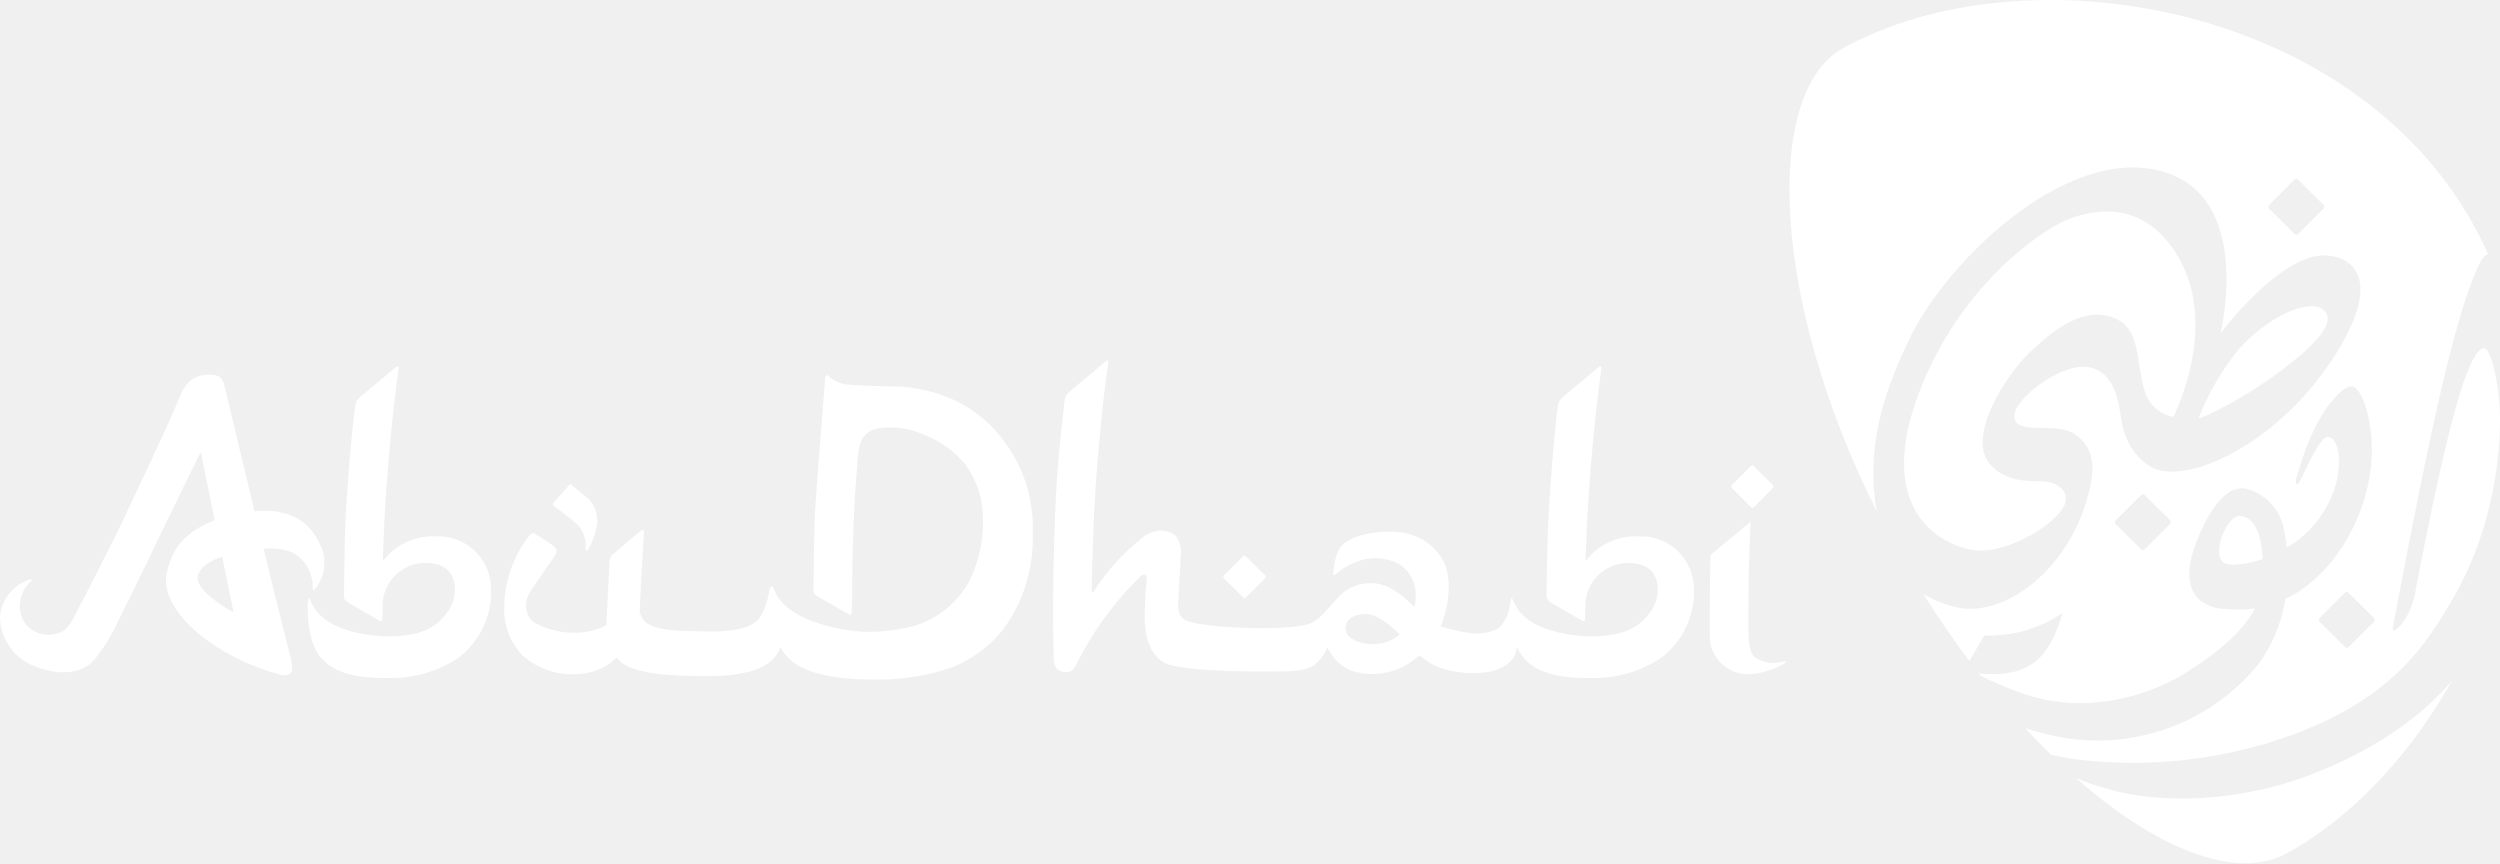
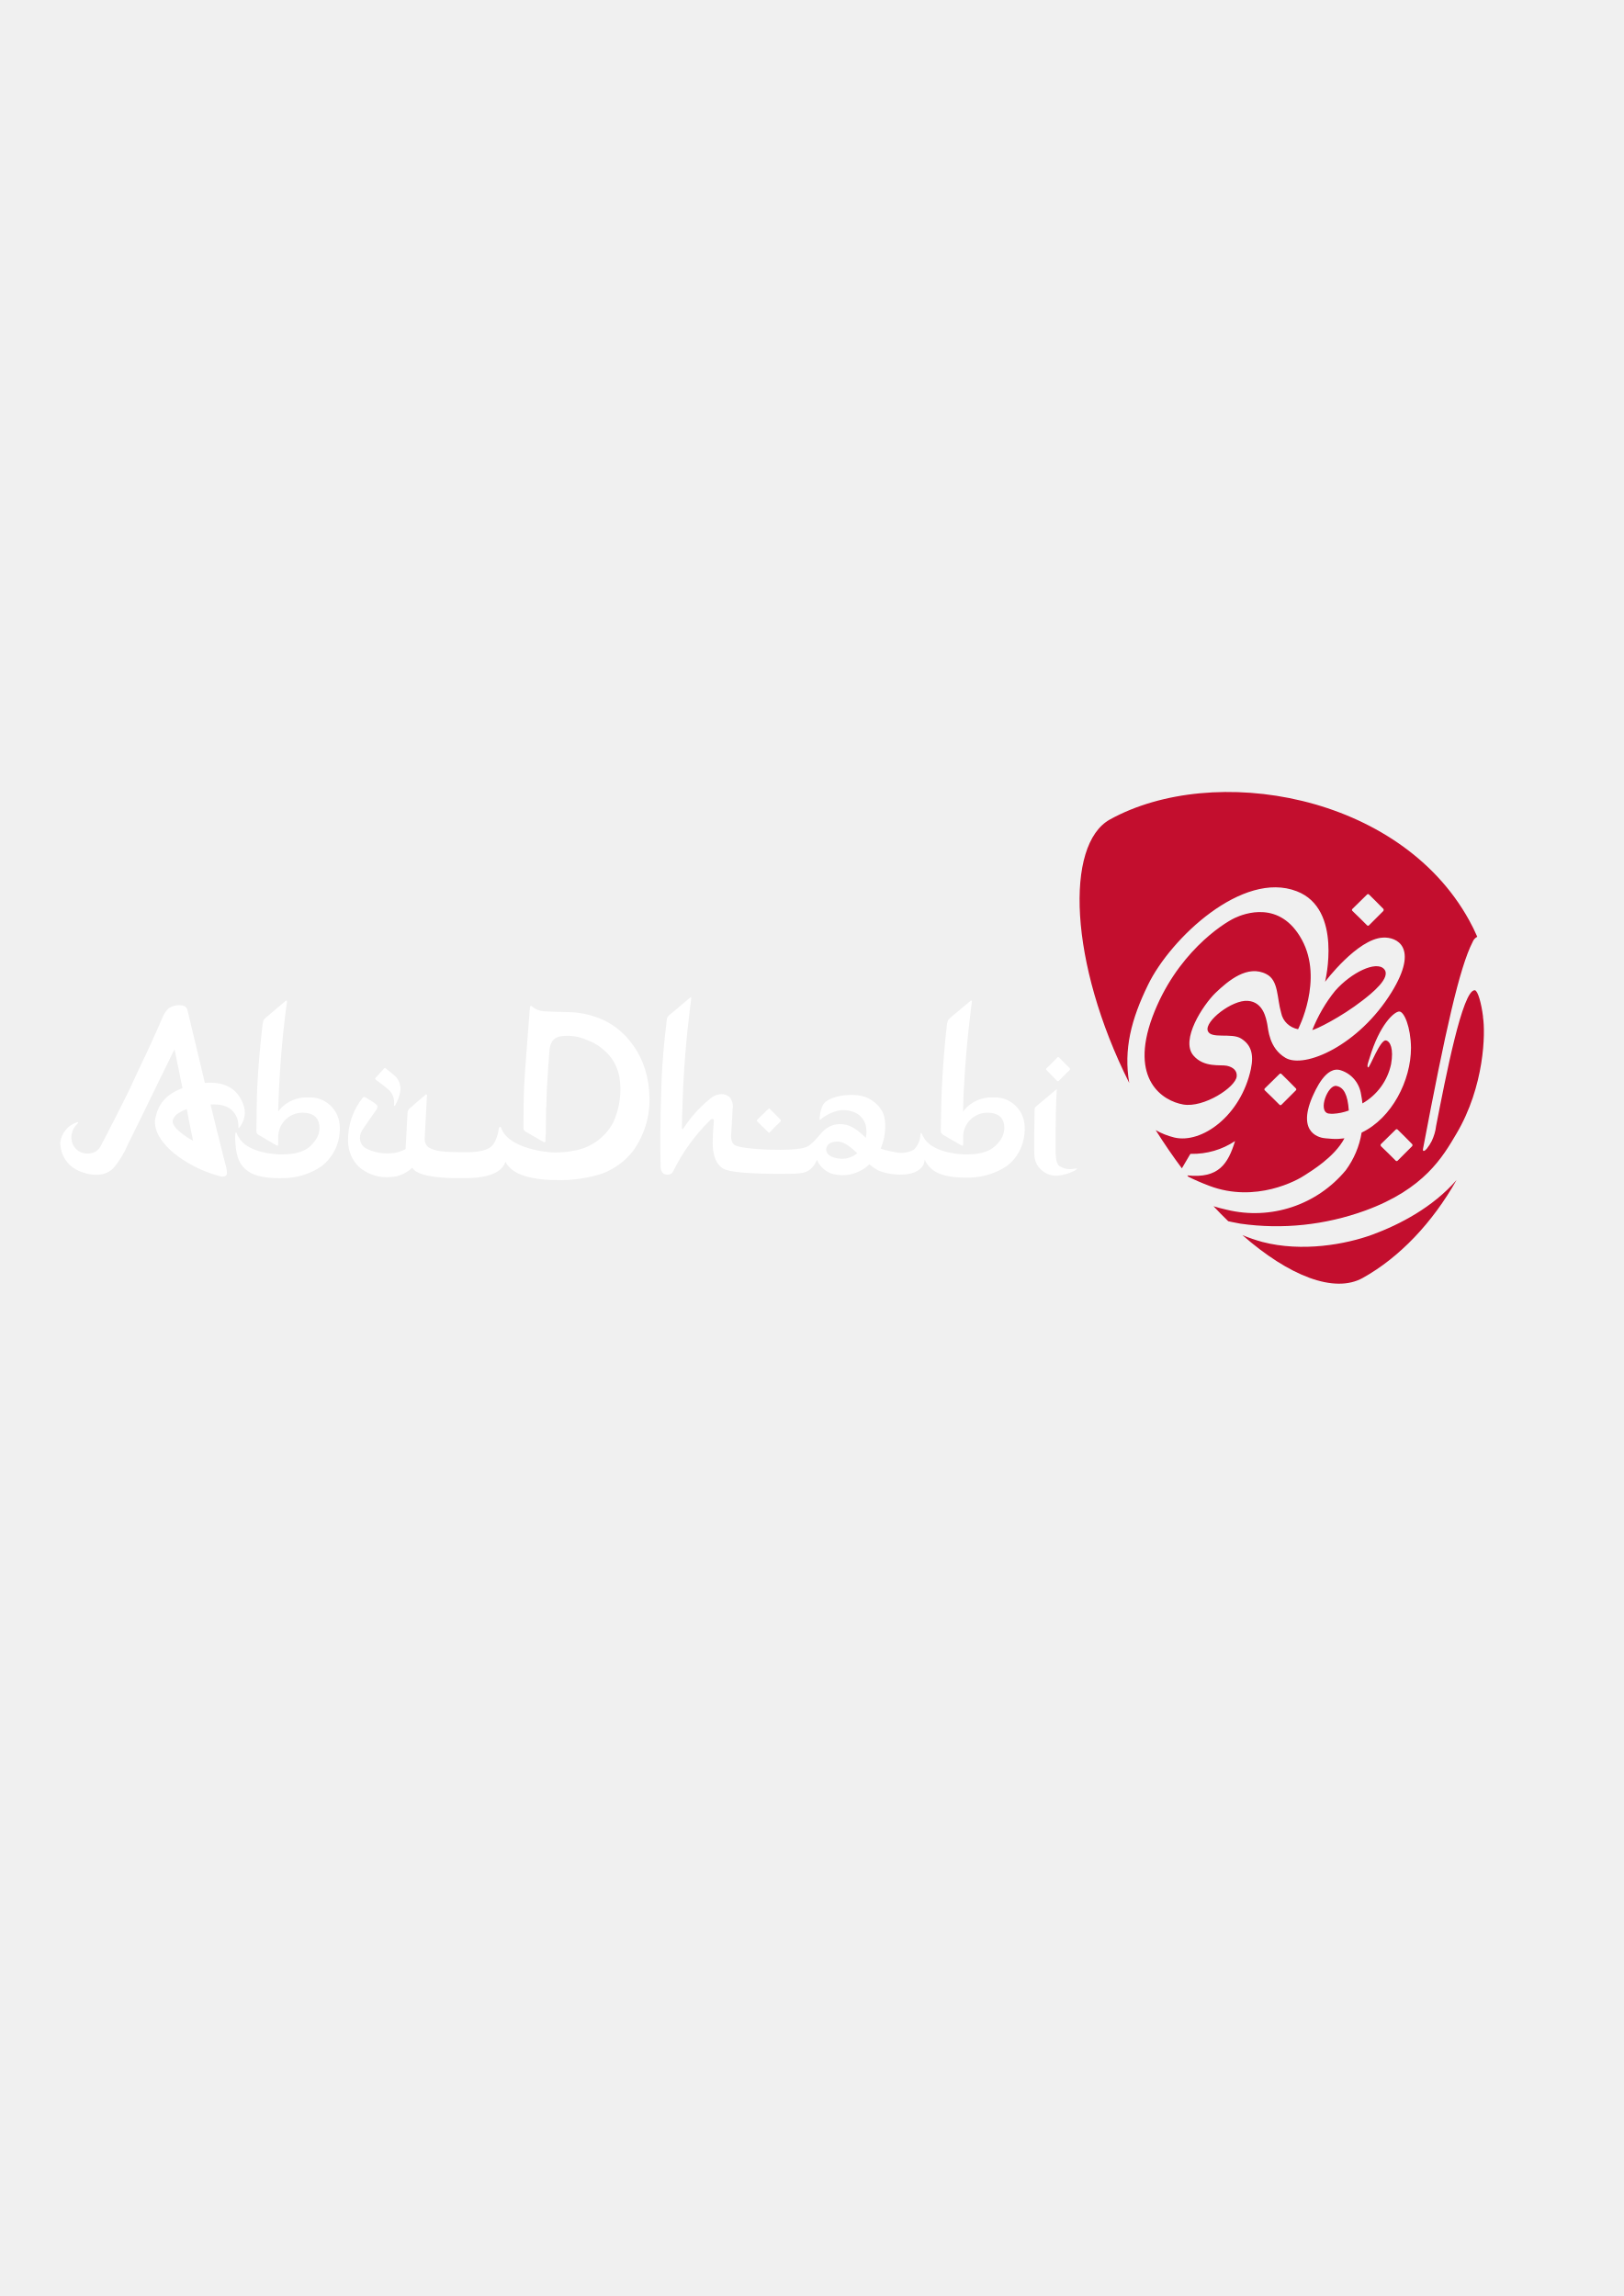
- <svg xmlns="http://www.w3.org/2000/svg" id="Artwork" viewBox="0 0 268.451 92.689">
-   <path d="M353.863,430.362a.23.23,0,0,0,0-.297c-.446-.443-1.627-1.621-2.074-2.066a.223.223,0,0,0-.277-.012c-.426.457-1.656,1.652-2.085,2.092a.226.226,0,0,0,.009.27c.436.445,1.638,1.659,2.076,2.084a.218.218,0,0,0,.277,0h.021c.426-.425,1.607-1.629,2.053-2.07" transform="translate(-163.48 -377.9649)" fill="#fff" />
-   <path d="M205.969,417.403c0-.008.172-.155.27-.084.069.044.038.26.038.26-.241,1.727-1.077,8.012-1.514,16.185-.058,1.337-.125,2.681-.16,4.019l-.014.457.265-.348a6.705,6.705,0,0,1,5.459-2.327,5.633,5.633,0,0,1,5.857,5.028,8.908,8.908,0,0,1-3.429,7.978,12.873,12.873,0,0,1-6.98,2.193c-2.697.055-5.442-.125-7.189-1.57-.989-.826-1.811-1.934-2.021-5.047-.015-.252-.033-.568-.033-.876a6.489,6.489,0,0,1,.033-.835c.017-.188.04-.257.129-.247.04.017.096.144.141.259a2.057,2.057,0,0,0,.24.51c1.49,2.931,6.622,3.369,8.359,3.339,3.608-.064,5.093-1.142,6.184-2.73a3.95,3.95,0,0,0,.667-2.989c-.28-1.45-1.342-2.165-3.147-2.165a4.581,4.581,0,0,0-4.557,4.788l-.014.366-.014.811c0,.212-.026.266-.085.279a.671.671,0,0,1-.318-.084l-3.235-1.886a1.211,1.211,0,0,1-.383-.305.705.705,0,0,1-.1-.47c.028-2.867.07-6.122.166-8.188.215-4.103.547-8.134,1.009-12.032a3.292,3.292,0,0,1,.171-.675,2.341,2.341,0,0,1,.421-.456c0,.015,3.784-3.159,3.784-3.159" transform="translate(-163.48 -377.9649)" fill="#fff" />
-   <path d="M347.344,437.422c.711-.595,2.969-2.513,3.861-3.216.113-.115.184-.176.217-.147.062.032.034.185.021.331-.143,2.955-.217,5.918-.217,8.795v2.964c.074,1.313.285,2.078.678,2.391a3.544,3.544,0,0,0,2.921.492l.202-.02c.068-.017.205-.033.233.02.023.082-.208.203-.334.254l-.012.033a8.862,8.862,0,0,1-3.402,1.031l-.537.02a4.191,4.191,0,0,1-2.58-1.109l-.23-.229a1.454,1.454,0,0,1-.305-.377,3.686,3.686,0,0,1-.777-2.338c-.034-1.048.009-6.626.059-8.304a1.6,1.6,0,0,1,.031-.397.642.642,0,0,1,.172-.194" transform="translate(-163.48 -377.9649)" fill="#fff" />
-   <path d="M313.662,446.201a4.525,4.525,0,0,1-3.394.894c-1.474-.201-2.326-.822-2.297-1.687.035-.925.723-1.433,2.035-1.504.967-.068,2.184.637,3.656,2.066l.129.119Zm31.663-5.608a5.635,5.635,0,0,0-5.872-5.028,6.635,6.635,0,0,0-5.434,2.327l-.28.348.019-.457c.046-1.338.074-2.682.162-4.019.427-8.173,1.272-14.458,1.511-16.185,0,0,.031-.216-.06-.26-.091-.071-.255.076-.255.084,0,0-3.788,3.174-3.773,3.159a2.28,2.28,0,0,0-.412.456,1.944,1.944,0,0,0-.188.675c-.452,3.898-.791,7.929-.987,12.032-.122,2.066-.173,5.32-.208,8.188a.706.706,0,0,0,.137.47,1.765,1.765,0,0,0,.349.305l3.278,1.886a.536.536,0,0,0,.289.084c.065-.014.094-.067.094-.279v-.811l.021-.366a4.598,4.598,0,0,1,4.567-4.788c1.793,0,2.879.715,3.154,2.165a4.087,4.087,0,0,1-.662,2.989c-1.119,1.589-2.596,2.667-6.203,2.73-1.711.03-6.869-.408-8.355-3.339a1.306,1.306,0,0,1-.203-.422c-.055-.1-.14-.315-.201-.33-.08-.017-.098.097-.105.281a2.871,2.871,0,0,0-.076.37,4.353,4.353,0,0,1-1.209,2.552,5.081,5.081,0,0,1-3.445.479,17.323,17.323,0,0,1-2.638-.619l-.172-.061.067-.137c1.035-2.553,1.088-5.542.104-7.112a6.125,6.125,0,0,0-4.548-2.848c-1.855-.201-4.553.084-6.021,1.235-.754.562-1.022,2.028-1.108,2.982-.026.201-.036.388.034.4.052.041.168-.068.32-.199a7.421,7.421,0,0,1,3.049-1.516,5.585,5.585,0,0,1,3.43.399,3.776,3.776,0,0,1,1.979,2.929,4.649,4.649,0,0,1-.068,1.517l-.041.269-.197-.186c-2.128-2.005-3.486-2.586-5.381-2.29a4.665,4.665,0,0,0-2.77,1.643c-.476.44-1.692,2.166-2.836,2.608-2.265.921-12.073.493-13.49-.382-.841-.512-.725-1.799-.673-2.254v-.059c.014-.307.188-3.015.249-4.46a2.932,2.932,0,0,0-.541-2.238,2.521,2.521,0,0,0-1.67-.583,3.595,3.595,0,0,0-2.226,1.036,23.009,23.009,0,0,0-4.727,5.254c-.078.099-.178.286-.255.31-.16.056-.16-.184-.14-.284.009-2.081.245-7.76.245-8.038.431-8.192,1.263-14.482,1.517-16.195l.014-.056c.019-.128.03-.281-.014-.281-.097-.057-.21.042-.223.057,0,0-3.881,3.274-3.881,3.258a2.946,2.946,0,0,0-.407.454,1.888,1.888,0,0,0-.176.691l-.011.111c-.345,2.979-.82,7.054-.992,11.909-.282,7.757-.249,11.55-.153,15.526.028,1.022.547,1.324.861,1.391.1.032,1.035.274,1.424-.47a35.077,35.077,0,0,1,6.987-9.698.587.587,0,0,1,.516-.232c.219.061.206.27.195.514l-.102,1.295c-.041.56-.064,1.071-.108,2.318-.048,1.233.067,4.192,2.063,5.313,2.074,1.147,12.339.946,12.339.946,3.316.045,3.863-.61,4.51-1.378a4.414,4.414,0,0,0,.698-1.214,4.909,4.909,0,0,0,2.417,2.446,7.174,7.174,0,0,0,5.975-.492,7.214,7.214,0,0,0,1.385-1.01l.115-.08.089.08a11.105,11.105,0,0,0,1.592,1.058,10.889,10.889,0,0,0,4.526.761c2.886-.09,3.906-1.386,4.134-2.2.041-.179.087-.388.128-.605a4.423,4.423,0,0,0,1.334,1.774c1.768,1.445,4.516,1.625,7.208,1.57a12.851,12.851,0,0,0,6.981-2.193,8.84,8.84,0,0,0,3.433-7.978" transform="translate(-163.48 -377.9649)" fill="#fff" />
-   <path d="M271.592,425.758a13.902,13.902,0,0,0-6.934-5.35,16.251,16.251,0,0,0-5.74-.953s-2.736-.061-4.24-.178a4.112,4.112,0,0,1-1.971-.698c-.238-.178-.293-.326-.462-.326-.172.031-.172.454-.199.837-.217,2.703-.936,11.729-1.053,13.94-.093,2.055-.138,5.325-.158,8.21a.751.751,0,0,0,.104.475,1.95,1.95,0,0,0,.352.305l3.279,1.884c.108.057.206.102.283.071.066-.03.091-.127.091-.356v-.705l.034-.367.043-4.858.034-.682c.029-1.217.066-2.744.137-3.951.082-2.025.259-4.084.411-6.089h.016a4.17,4.17,0,0,1,.467-1.901,2.438,2.438,0,0,1,1.682-1.105,8.877,8.877,0,0,1,4.872.655,10.572,10.572,0,0,1,4.636,3.41,10.346,10.346,0,0,1,1.568,3.627,14.529,14.529,0,0,1-1.189,8.545,10.023,10.023,0,0,1-6.785,5.169,20.788,20.788,0,0,1-4.204.453c-1.747.01-8.502-.841-9.972-4.345-.147-.348-.169-.517-.346-.517-.179,0-.213.201-.278.522a8.125,8.125,0,0,1-.712,2.323c-.357.624-.86,2.059-6,1.973-3.612-.074-5.1-.1-6.476-.926a1.933,1.933,0,0,1-.698-1.695c0-.227.369-6.964.428-7.764.028-.254.059-.454-.073-.518-.131-.043-.253.076-.432.236-.664.566-1.818,1.516-2.521,2.141-.316.242-.43.324-.516.508a1.526,1.526,0,0,0-.138.627c-.121,2.177-.335,6.712-.335,6.712l-.048.035a7.108,7.108,0,0,1-2.797.755,9.029,9.029,0,0,1-4.75-.978,2.028,2.028,0,0,1-.97-1.315,2.76,2.76,0,0,1,.3-1.954c.483-.768,2.709-3.978,2.709-3.978.212-.355.227-.467.181-.627a.964.964,0,0,0-.345-.465c-.281-.242-.805-.543-1.399-.941,0,0-.423-.27-.525-.334a.374.374,0,0,0-.535.056,12.673,12.673,0,0,0-2.795,8.131,6.96,6.96,0,0,0,2.025,4.911,8.037,8.037,0,0,0,5.998,1.946,6.268,6.268,0,0,0,3.94-1.647l.121-.099.098.099a2.907,2.907,0,0,0,.866.723c2.057,1.147,6.729,1.158,9.185,1.147,5.314-.051,6.949-1.654,7.42-3.092a5.411,5.411,0,0,0,1.056,1.339c1.999,1.794,6.136,2.114,8.413,2.121a24.89,24.89,0,0,0,8.615-1.185,13.169,13.169,0,0,0,5.963-4.354,16.49,16.49,0,0,0,3.048-10.254,15.256,15.256,0,0,0-2.779-9.381" transform="translate(-163.48 -377.9649)" fill="#fff" />
-   <path d="M188.566,443.719h.036a12.396,12.396,0,0,1-3.128-2.219c-.721-.84-1.286-1.617-.021-2.792a6.81,6.81,0,0,1,1.884-.978c.431,2.136,1.229,5.988,1.229,5.988m8.892-2.69a4.458,4.458,0,0,0,.277-4.823c-1.115-2.418-3.465-3.672-6.936-3.358-.783-3.373-3.232-13.454-3.263-13.647a1.409,1.409,0,0,0-.52-.8,2.048,2.048,0,0,0-.966-.2,3.464,3.464,0,0,0-2.037.554,4.017,4.017,0,0,0-1.216,1.843c-.614,1.437-1.653,3.73-2.993,6.612q-1.357,2.865-3.087,6.57c-1.438,3.047-5.134,10.165-5.507,10.862a3.019,3.019,0,0,1-1.15,1.188,3.296,3.296,0,0,1-2.537.078,2.933,2.933,0,0,1-1.797-1.963,3.313,3.313,0,0,1-.098-1.259,3.68,3.68,0,0,1,1.119-2.251c.087-.069.144-.128.144-.196-.016-.074-.106-.074-.216-.041a4.592,4.592,0,0,0-3.174,3.777c0,.129-.021.257-.021.382a5.744,5.744,0,0,0,2.95,4.788c.995.552,4.845,2.113,7.112-.256a18.838,18.838,0,0,0,2.73-4.461c1.136-2.24,3.815-7.73,4.245-8.682.464-.933,3.026-6.262,4.334-8.867l.196-.355,1.477,7.314c-3.151,1.202-4.53,2.989-5.113,5.536-.684,2.747,1.895,6.667,8.366,9.702a30.09,30.09,0,0,0,3.937,1.377c.983.121,1.102-.332,1.137-.567a5.715,5.715,0,0,0-.284-1.784c-.2-.824-2.067-8.119-2.769-11.22,1.877-.114,3.406.238,4.314,1.414a4.337,4.337,0,0,1,.949,2.61c0,.368-.012.406.044.424.069.027.152-.039.353-.301" transform="translate(-163.48 -377.9649)" fill="#fff" />
-   <path d="M222.979,431.84c.43-.442,1.165-1.261,1.521-1.675.099-.1.137-.172.219-.172.109,0,.145.056.254.141.516.415,1.383,1.122,1.68,1.404a3.2,3.2,0,0,1,.952,2.154,2.622,2.622,0,0,1-.063.868,7.491,7.491,0,0,1-.878,2.347c-.046.086-.126.248-.216.213-.092-.028-.079-.197-.068-.34,0-.127,0-.181-.011-.336a3.299,3.299,0,0,0-.838-2.097,26.142,26.142,0,0,0-2.511-1.983c-.122-.084-.154-.117-.182-.242-.014-.088.028-.114.141-.282" transform="translate(-163.48 -377.9649)" fill="#fff" />
-   <path d="M299.326,440.055a.237.237,0,0,0,0-.302c-.437-.44-1.644-1.623-2.067-2.049a.198.198,0,0,0-.284-.016c-.423.426-1.672,1.654-2.088,2.08a.243.243,0,0,0,0,.286c.443.436,1.649,1.643,2.088,2.066a.191.191,0,0,0,.284,0c.423-.424,1.63-1.631,2.067-2.066" transform="translate(-163.48 -377.9649)" fill="#fff" />
-   <path d="M413.096,411.354c-1.488-1.573-6.18.671-9.227,4.125a27.729,27.729,0,0,0-4.307,7.408c.66-.084,5.367-2.361,9.515-5.621,1.622-1.275,5.517-4.348,4.019-5.912m-2.158,50.044c-5.064,1.872-13.293,3.357-20.797,1.383a26.607,26.607,0,0,1-3.764-1.289c8.782,7.739,17.316,11.058,22.705,8.078,6.954-3.834,13.159-10.462,17.676-18.481-4.469,5.211-10.654,8.405-15.82,10.31M404.177,433.37c-1.618-.352-3.577,4.718-1.547,5.172a3.466,3.466,0,0,0,.864.061h0a11.023,11.023,0,0,0,2.96-.604c-.163-2.994-.964-4.342-2.277-4.629m-13.241-21.052c2.301,1.195,1.945,4.453,2.752,7.314a3.975,3.975,0,0,0,3.166,3.096s4.824-9.309.709-16.844c-4.127-7.537-10.894-4.917-12.627-4.091-2.3,1.092-11.1,6.765-15.52,18.688-4.369,11.806,1.93,15.852,5.825,16.523,3.882.677,9.864-3.263,10.063-5.279.104-1.062-.684-1.73-1.851-1.996-1.17-.265-4.331.41-6.332-1.978-2.476-2.954,1.788-9.475,4.151-11.781,2.469-2.404,6.101-5.503,9.662-3.652m21.604,32.022c.549-.561,2.197-2.184,2.755-2.745a.262.262,0,0,1,.375.022c.558.561,2.151,2.121,2.728,2.701a.313.313,0,0,1,0,.399c-.576.573-2.17,2.166-2.728,2.728a.257.257,0,0,1-.375,0c-.58-.561-2.17-2.154-2.755-2.728a.321.321,0,0,1,0-.378m-16.031-10.104c-.576.571-2.171,2.164-2.728,2.727a.255.255,0,0,1-.375,0c-.579-.562-2.17-2.155-2.754-2.727a.323.323,0,0,1,0-.379c.549-.562,2.197-2.184,2.754-2.744a.262.262,0,0,1,.375.02c.558.562,2.152,2.121,2.728,2.702a.315.315,0,0,1,0,.4m16.475-33.871c-.578.573-2.172,2.166-2.728,2.727a.256.256,0,0,1-.375,0c-.58-.561-2.17-2.154-2.755-2.727a.321.321,0,0,1,0-.378c.549-.562,2.196-2.184,2.755-2.745a.264.264,0,0,1,.375.021c.557.562,2.15,2.122,2.728,2.702a.317.317,0,0,1,0,.4m-3.428,56.535c11.166-4.062,14.666-10.198,17.188-14.43,5.333-8.988,5.479-19.091,5.025-22.033l.008-.138c-.284-2.468-.975-4.902-1.522-4.938-2.308-.134-5.497,16.411-7.317,25.608a8.772,8.772,0,0,1-.84,2.847,7.079,7.079,0,0,1-.951,1.415c-.33.364-.845.723-.713.026,4.209-22.283,6.9-34.237,9.348-39.051a1.96,1.96,0,0,1,.853-.97q-.702-1.583-1.546-3.12c-13.173-23.842-48.176-29.758-67.732-18.956-8.49,4.708-7.734,27.022,3.635,49.68-1.084-6.343.384-11.986,3.541-18.519,4.26-8.819,17.824-21.577,28.037-17.642,8.719,3.349,5.36,17.063,5.36,17.063s6.054-8.089,10.888-8.341c2.55-.132,6.906,1.741,1.658,10.295-6.146,10.023-16.394,14.51-19.992,12.416-3.154-1.834-3.217-5.416-3.42-6.372-.205-.953-.719-4.15-3.658-4.383-2.937-.234-8.245,3.852-7.575,5.667.577,1.582,4.457.325,6.255,1.449,1.803,1.132,2.486,2.81,1.837,5.777-1.921,8.852-9.285,14.157-14.429,12.909a12.595,12.595,0,0,1-3.48-1.41c1.59,2.535,3.244,4.94,4.94,7.199l1.522-2.609a.25.25,0,0,1,.231-.128,14.052,14.052,0,0,0,8.262-2.425c-1.312,4.304-3.063,7.076-8.995,6.498.065.082.127.164.191.246,1.113.551,2.412,1.123,3.934,1.703,8.813,3.358,16.689-1.098,18.072-2.009,1.1-.726,5.57-3.354,7.454-6.922a11.268,11.268,0,0,1-2.257.114c-.565-.03-1.113-.086-1.284-.09-.881-.03-5.519-.763-2.508-7.753.54-1.25,2.562-6.09,5.466-5.018a5.509,5.509,0,0,1,3.73,4.512c.119.569.203,1.135.269,1.699a11.478,11.478,0,0,0,5.417-7.406c.507-2.871-.148-4.336-.952-4.472-1.094-.189-3.062,5.253-3.368,5.092-.304-.159.01-.909.25-1.728,1.879-6.378,4.655-8.798,5.592-8.804.935-.009,2.18,2.933,2.19,6.849.017,6.153-3.614,13.267-9.283,15.99a16.097,16.097,0,0,1-2.978,7.104,22.274,22.274,0,0,1-22.412,7.471c-.892-.201-1.733-.432-2.531-.682q1.374,1.487,2.758,2.839c.357.08,1.023.224,2.305.441a50.066,50.066,0,0,0,23.529-2.562" transform="translate(-163.48 -377.9649)" fill="#fff" />
+ <svg xmlns="http://www.w3.org/2000/svg" version="1.1" id="Artwork" x="0px" y="0px" width="595.3px" height="841.9px" viewBox="0 0 595.3 841.9" style="enable-background:new 0 0 595.3 841.9;" xml:space="preserve">
+   <style type="text/css">
+ 	.st0{fill:#FFFFFF;}
+ 	.st1{fill:#C30E2E;}
+ </style>
+   <path class="st0" d="M392.2,392.3c0.1-0.2,0.1-0.4,0-0.6c-0.9-0.9-3.2-3.2-4-4c-0.2-0.1-0.4-0.1-0.5,0c-0.8,0.9-3.2,3.2-4.1,4.1  c-0.1,0.2-0.1,0.4,0,0.5c0.8,0.9,3.2,3.2,4,4.1c0.2,0.1,0.4,0.1,0.5,0h0C389,395.5,391.3,393.2,392.2,392.3" />
+   <path class="st0" d="M104.6,367.1c0,0,0.3-0.3,0.5-0.2c0.1,0.1,0.1,0.5,0.1,0.5c-0.5,3.4-2.1,15.6-2.9,31.5  c-0.1,2.6-0.2,5.2-0.3,7.8l0,0.9l0.5-0.7c2.6-3.1,6.6-4.7,10.6-4.5c5.8-0.3,10.8,4,11.4,9.8c0.6,6-1.9,11.8-6.7,15.5  c-4,2.7-8.7,4.2-13.6,4.3c-5.2,0.1-10.6-0.2-14-3.1c-1.9-1.6-3.5-3.8-3.9-9.8c0-0.5-0.1-1.1-0.1-1.7c0-0.5,0-1.1,0.1-1.6  c0-0.4,0.1-0.5,0.3-0.5c0.1,0,0.2,0.3,0.3,0.5c0.1,0.4,0.3,0.7,0.5,1c2.9,5.7,12.9,6.6,16.3,6.5c7-0.1,9.9-2.2,12-5.3  c1.2-1.7,1.7-3.8,1.3-5.8c-0.5-2.8-2.6-4.2-6.1-4.2c-4.9,0-8.9,4-8.9,8.9c0,0.1,0,0.2,0,0.4l0,0.7l0,1.6c0,0.4-0.1,0.5-0.2,0.5  c-0.2,0-0.4-0.1-0.6-0.2l-6.3-3.7c-0.3-0.1-0.5-0.3-0.7-0.6c-0.2-0.3-0.2-0.6-0.2-0.9c0.1-5.6,0.1-11.9,0.3-15.9  c0.4-8,1.1-15.8,2-23.4c0.1-0.4,0.2-0.9,0.3-1.3c0.2-0.3,0.5-0.6,0.8-0.9C97.3,373.3,104.6,367.1,104.6,367.1" />
+   <path class="st0" d="M379.5,406c1.4-1.2,5.8-4.9,7.5-6.3c0.2-0.2,0.4-0.3,0.4-0.3c0.1,0.1,0.1,0.4,0,0.6c-0.3,5.7-0.4,11.5-0.4,17.1  v5.8c0.1,2.6,0.6,4,1.3,4.6c1.7,1.1,3.7,1.5,5.7,1l0.4,0c0.1,0,0.4-0.1,0.5,0c0,0.2-0.4,0.4-0.6,0.5l0,0.1c-2,1.1-4.3,1.8-6.6,2  l-1,0c-1.9-0.1-3.6-0.9-5-2.2l-0.4-0.4c-0.2-0.2-0.4-0.5-0.6-0.7c-1-1.3-1.5-2.9-1.5-4.5c-0.1-2,0-12.9,0.1-16.1  c0-0.3,0-0.5,0.1-0.8C379.3,406.3,379.4,406.1,379.5,406" />
+   <path class="st0" d="M314,423.1c-1.9,1.4-4.3,2.1-6.6,1.7c-2.9-0.4-4.5-1.6-4.5-3.3c0.1-1.8,1.4-2.8,4-2.9c1.9-0.1,4.2,1.2,7.1,4  l0.3,0.2L314,423.1z M375.6,412.2c-0.6-5.8-5.6-10.1-11.4-9.8c-4-0.2-7.9,1.4-10.6,4.5l-0.5,0.7l0-0.9c0.1-2.6,0.1-5.2,0.3-7.8  c0.8-15.9,2.5-28.1,2.9-31.5c0,0,0.1-0.4-0.1-0.5c-0.2-0.1-0.5,0.1-0.5,0.2c0,0-7.4,6.2-7.3,6.1c-0.3,0.3-0.6,0.6-0.8,0.9  c-0.2,0.4-0.3,0.9-0.4,1.3c-0.9,7.6-1.5,15.4-1.9,23.4c-0.2,4-0.3,10.3-0.4,15.9c0,0.3,0.1,0.7,0.3,0.9c0.2,0.2,0.4,0.4,0.7,0.6  l6.4,3.7c0.2,0.1,0.4,0.2,0.6,0.2c0.1,0,0.2-0.1,0.2-0.5V418l0-0.7c-0.2-4.9,3.6-9.1,8.6-9.3c0.1,0,0.2,0,0.3,0  c3.5,0,5.6,1.4,6.1,4.2c0.3,2-0.1,4.1-1.3,5.8c-2.2,3.1-5,5.2-12.1,5.3c-3.3,0.1-13.4-0.8-16.2-6.5c-0.2-0.2-0.3-0.5-0.4-0.8  c-0.1-0.2-0.3-0.6-0.4-0.6c-0.2,0-0.2,0.2-0.2,0.5c-0.1,0.2-0.1,0.5-0.1,0.7c-0.2,1.9-1,3.6-2.4,5c-2.1,1.1-4.4,1.4-6.7,0.9  c-1.7-0.3-3.5-0.7-5.1-1.2l-0.3-0.1l0.1-0.3c2-5,2.1-10.8,0.2-13.8c-1.9-3.1-5.2-5.1-8.8-5.5c-3.6-0.4-8.9,0.2-11.7,2.4  c-1.5,1.1-2,3.9-2.2,5.8c-0.1,0.4-0.1,0.8,0.1,0.8c0.1,0.1,0.3-0.1,0.6-0.4c1.7-1.4,3.8-2.4,5.9-2.9c2.2-0.5,4.6-0.2,6.7,0.8  c2.1,1.1,3.6,3.3,3.8,5.7c0.1,1,0.1,2-0.1,2.9l-0.1,0.5l-0.4-0.4c-4.1-3.9-6.8-5-10.5-4.5c-2.1,0.4-4,1.5-5.4,3.2  c-0.9,0.9-3.3,4.2-5.5,5.1c-4.4,1.8-23.5,1-26.2-0.7c-1.6-1-1.4-3.5-1.3-4.4v-0.1c0-0.6,0.4-5.9,0.5-8.7c0.3-1.5-0.1-3.1-1.1-4.4  c-0.9-0.8-2.1-1.2-3.2-1.1c-1.6,0.1-3.2,0.9-4.3,2c-3.6,2.9-6.7,6.4-9.2,10.2c-0.2,0.2-0.3,0.6-0.5,0.6c-0.3,0.1-0.3-0.4-0.3-0.6  c0-4,0.5-15.1,0.5-15.6c0.8-15.9,2.5-28.2,2.9-31.5l0-0.1c0-0.2,0.1-0.5,0-0.5c-0.2-0.1-0.4,0.1-0.4,0.1c0,0-7.5,6.4-7.5,6.3  c-0.3,0.3-0.6,0.6-0.8,0.9c-0.2,0.4-0.3,0.9-0.3,1.3l0,0.2c-0.7,5.8-1.6,13.7-1.9,23.2c-0.5,15.1-0.5,22.5-0.3,30.2  c0.1,2,1.1,2.6,1.7,2.7c0.2,0.1,2,0.5,2.8-0.9c3.4-7,8-13.4,13.6-18.9c0.2-0.3,0.6-0.5,1-0.5c0.4,0.1,0.4,0.5,0.4,1l-0.2,2.5  c-0.1,1.1-0.1,2.1-0.2,4.5c-0.1,2.4,0.1,8.2,4,10.3c4,2.2,24,1.8,24,1.8c6.4,0.1,7.5-1.2,8.8-2.7c0.6-0.7,1-1.5,1.4-2.4  c0.9,2.1,2.6,3.8,4.7,4.8c3.8,1.4,8.1,1,11.6-1c1-0.5,1.9-1.2,2.7-2l0.2-0.2l0.2,0.2c1,0.8,2,1.5,3.1,2.1c2.8,1.1,5.8,1.6,8.8,1.5  c5.6-0.2,7.6-2.7,8-4.3c0.1-0.3,0.2-0.8,0.2-1.2c0.6,1.4,1.5,2.5,2.6,3.5c3.4,2.8,8.8,3.2,14,3.1c4.8-0.1,9.6-1.6,13.6-4.3  C373.7,424.1,376.2,418.2,375.6,412.2" />
+   <path class="st0" d="M232.2,383.4c-3.3-4.8-8-8.5-13.5-10.4c-3.6-1.3-7.4-1.9-11.2-1.9c0,0-5.3-0.1-8.2-0.3  c-1.4-0.1-2.7-0.6-3.8-1.4c-0.5-0.3-0.6-0.6-0.9-0.6c-0.3,0.1-0.3,0.9-0.4,1.6c-0.4,5.3-1.8,22.8-2,27.1c-0.2,4-0.3,10.4-0.3,16  c0,0.3,0,0.6,0.2,0.9c0.2,0.2,0.4,0.4,0.7,0.6l6.4,3.7c0.2,0.1,0.4,0.2,0.6,0.1c0.1-0.1,0.2-0.2,0.2-0.7v-1.4l0.1-0.7l0.1-9.4  l0.1-1.3c0.1-2.4,0.1-5.3,0.3-7.7c0.2-3.9,0.5-7.9,0.8-11.8h0c0-1.3,0.3-2.6,0.9-3.7c0.7-1.2,1.9-1.9,3.3-2.1c3.2-0.5,6.5,0,9.5,1.3  c3.6,1.3,6.7,3.6,9,6.6c1.5,2.1,2.5,4.5,3,7.1c0.9,5.6,0.1,11.4-2.3,16.6c-2.7,5.1-7.5,8.8-13.2,10.1c-2.7,0.6-5.4,0.9-8.2,0.9  c-3.4,0-16.5-1.6-19.4-8.4c-0.3-0.7-0.3-1-0.7-1c-0.3,0-0.4,0.4-0.5,1c-0.2,1.6-0.7,3.1-1.4,4.5c-0.7,1.2-1.7,4-11.7,3.8  c-7-0.1-9.9-0.2-12.6-1.8c-1-0.8-1.5-2-1.4-3.3c0-0.4,0.7-13.5,0.8-15.1c0.1-0.5,0.1-0.9-0.1-1c-0.3-0.1-0.5,0.1-0.8,0.5  c-1.3,1.1-3.5,2.9-4.9,4.2c-0.6,0.5-0.8,0.6-1,1c-0.2,0.4-0.3,0.8-0.3,1.2c-0.2,4.2-0.7,13.1-0.7,13.1l-0.1,0.1  c-1.7,0.9-3.5,1.4-5.4,1.5c-3.2,0.2-6.4-0.4-9.2-1.9c-1-0.6-1.6-1.5-1.9-2.6c-0.3-1.3-0.1-2.6,0.6-3.8c0.9-1.5,5.3-7.7,5.3-7.7  c0.4-0.7,0.4-0.9,0.4-1.2c-0.1-0.4-0.4-0.7-0.7-0.9c-0.5-0.5-1.6-1.1-2.7-1.8c0,0-0.8-0.5-1-0.6c-0.3-0.3-0.8-0.2-1,0.1c0,0,0,0,0,0  c-3.6,4.5-5.5,10.1-5.4,15.8c0,3.6,1.4,7,3.9,9.5c3.2,2.8,7.4,4.2,11.7,3.8c2.8-0.1,5.6-1.3,7.7-3.2l0.2-0.2l0.2,0.2  c0.5,0.6,1,1.1,1.7,1.4c4,2.2,13.1,2.3,17.9,2.2c10.3-0.1,13.5-3.2,14.4-6c0.5,1,1.2,1.8,2.1,2.6c3.9,3.5,11.9,4.1,16.4,4.1  c5.7,0.2,11.3-0.6,16.8-2.3c4.6-1.7,8.6-4.6,11.6-8.5c4.1-5.8,6.2-12.8,5.9-19.9C237.9,395.1,236,388.7,232.2,383.4" />
+   <path class="st0" d="M70.8,418.3L70.8,418.3c-2.2-1.1-4.2-2.6-6-4.3c-1.4-1.6-2.5-3.1,0-5.4c1.1-0.8,2.4-1.5,3.7-1.9  C69.2,410.8,70.8,418.3,70.8,418.3 M88.1,413c2-2.7,2.2-6.4,0.5-9.4c-2.2-4.7-6.7-7.1-13.5-6.5c-1.5-6.6-6.3-26.2-6.3-26.5  c-0.1-0.6-0.5-1.2-1-1.6c-0.6-0.3-1.2-0.4-1.9-0.4c-1.4-0.1-2.8,0.3-4,1.1c-1.1,1-1.9,2.2-2.4,3.6c-1.2,2.8-3.2,7.3-5.8,12.9  c-1.8,3.7-3.8,8-6,12.8c-2.8,5.9-10,19.8-10.7,21.1c-0.5,1-1.3,1.8-2.2,2.3c-1.6,0.7-3.3,0.8-4.9,0.2c-1.7-0.6-3-2.1-3.5-3.8  c-0.2-0.8-0.3-1.6-0.2-2.4c0.2-1.7,1-3.2,2.2-4.4c0.2-0.1,0.3-0.2,0.3-0.4c0-0.1-0.2-0.1-0.4-0.1c-3.3,1-5.7,3.9-6.2,7.3  c0,0.3,0,0.5,0,0.7c0.2,3.9,2.3,7.4,5.7,9.3c1.9,1.1,9.4,4.1,13.8-0.5c2.2-2.6,4-5.6,5.3-8.7c2.2-4.4,7.4-15,8.3-16.9  c0.9-1.8,5.9-12.2,8.4-17.2l0.4-0.7l2.9,14.2c-6.1,2.3-8.8,5.8-9.9,10.8c-1.3,5.3,3.7,13,16.3,18.9c2.5,1.1,5,2,7.7,2.7  c1.9,0.2,2.1-0.6,2.2-1.1c0-1.2-0.2-2.3-0.6-3.5c-0.4-1.6-4-15.8-5.4-21.8c3.6-0.2,6.6,0.5,8.4,2.7c1.2,1.4,1.8,3.2,1.8,5.1  c0,0.7,0,0.8,0.1,0.8C87.5,413.7,87.7,413.6,88.1,413" />
+   <path class="st0" d="M137.7,395.2c0.8-0.9,2.3-2.5,3-3.3c0.2-0.2,0.3-0.3,0.4-0.3c0.2,0,0.3,0.1,0.5,0.3c1,0.8,2.7,2.2,3.3,2.7  c1.1,1.1,1.8,2.6,1.9,4.2c0.1,0.6,0,1.1-0.1,1.7c-0.3,1.6-0.9,3.1-1.7,4.6c-0.1,0.2-0.2,0.5-0.4,0.4c-0.2-0.1-0.2-0.4-0.1-0.7  c0-0.2,0-0.4,0-0.7c0-1.5-0.6-3-1.6-4.1c-1.5-1.4-3.2-2.7-4.9-3.9c-0.2-0.2-0.3-0.2-0.4-0.5C137.4,395.6,137.5,395.5,137.7,395.2" />
+   <path class="st0" d="M286.2,411.2c0.1-0.2,0.1-0.4,0-0.6c-0.8-0.9-3.2-3.2-4-4c-0.1-0.2-0.4-0.2-0.5,0c0,0,0,0,0,0  c-0.8,0.8-3.3,3.2-4.1,4c-0.1,0.2-0.1,0.4,0,0.6c0.9,0.8,3.2,3.2,4.1,4c0.1,0.2,0.4,0.2,0.5,0c0,0,0,0,0,0  C283,414.3,285.3,412,286.2,411.2" />
+   <path class="st1" d="M507.4,355.3c-2.9-3.1-12,1.3-17.9,8c-3.5,4.3-6.3,9.2-8.4,14.4c1.3-0.2,10.4-4.6,18.5-10.9  C502.7,364.4,510.3,358.4,507.4,355.3 M503.2,452.7c-9.8,3.6-25.8,6.5-40.4,2.7c-2.5-0.7-4.9-1.5-7.3-2.5  c17.1,15,33.7,21.5,44.1,15.7c13.5-7.5,25.6-20.3,34.4-35.9C525.3,442.7,513.2,449,503.2,452.7 M490,398.2c-3.1-0.7-7,9.2-3,10.1  c0.6,0.1,1.1,0.1,1.7,0.1l0,0c2-0.1,3.9-0.5,5.8-1.2C494.1,401.3,492.6,398.7,490,398.2 M464.3,357.2c4.5,2.3,3.8,8.7,5.4,14.2  c0.6,3.1,3.1,5.4,6.2,6c0,0,9.4-18.1,1.4-32.8c-8-14.7-21.2-9.6-24.6-8c-4.5,2.1-21.6,13.2-30.2,36.3c-8.5,23,3.8,30.8,11.3,32.1  c7.5,1.3,19.2-6.3,19.6-10.3c0.2-2.1-1.3-3.4-3.6-3.9c-2.3-0.5-8.4,0.8-12.3-3.8c-4.8-5.7,3.5-18.4,8.1-22.9  C450.3,359.6,457.4,353.6,464.3,357.2 M506.3,419.5c1.1-1.1,4.3-4.2,5.4-5.3c0.2-0.2,0.5-0.2,0.7,0c0,0,0,0,0,0  c1.1,1.1,4.2,4.1,5.3,5.3c0.2,0.2,0.2,0.6,0,0.8c-1.1,1.1-4.2,4.2-5.3,5.3c-0.2,0.2-0.5,0.2-0.7,0c0,0,0,0,0,0  c-1.1-1.1-4.2-4.2-5.4-5.3C506.1,420,506.1,419.7,506.3,419.5 M475.1,399.8c-1.1,1.1-4.2,4.2-5.3,5.3c-0.2,0.2-0.5,0.2-0.7,0  c0,0,0,0,0,0c-1.1-1.1-4.2-4.2-5.4-5.3c-0.2-0.2-0.2-0.5,0-0.7c1.1-1.1,4.3-4.2,5.4-5.3c0.2-0.2,0.5-0.2,0.7,0c0,0,0,0,0,0  c1.1,1.1,4.2,4.1,5.3,5.3C475.3,399.3,475.3,399.6,475.1,399.8 M507.2,334c-1.1,1.1-4.2,4.2-5.3,5.3c-0.2,0.2-0.5,0.2-0.7,0  c0,0,0,0,0,0c-1.1-1.1-4.2-4.2-5.4-5.3c-0.2-0.2-0.2-0.5,0-0.7c1.1-1.1,4.3-4.2,5.4-5.3c0.2-0.2,0.5-0.2,0.7,0c0,0,0,0,0,0  c1.1,1.1,4.2,4.1,5.3,5.3C507.3,333.4,507.3,333.7,507.2,334 M500.5,443.9c21.7-7.9,28.5-19.8,33.4-28.1  c10.4-17.5,10.7-37.1,9.8-42.8l0-0.3c-0.6-4.8-1.9-9.5-3-9.6c-4.5-0.3-10.7,31.9-14.2,49.8c-0.2,1.9-0.8,3.8-1.6,5.5  c-0.5,1-1.1,1.9-1.8,2.8c-0.6,0.7-1.6,1.4-1.4,0.1c8.2-43.3,13.4-66.6,18.2-75.9c0.3-0.8,0.9-1.5,1.7-1.9c-0.9-2.1-1.9-4.1-3-6.1  c-25.6-46.4-93.7-57.9-131.7-36.9c-16.5,9.2-15,52.5,7.1,96.6c-2.1-12.3,0.7-23.3,6.9-36c8.3-17.1,34.7-42,54.5-34.3  c17,6.5,10.4,33.2,10.4,33.2s11.8-15.7,21.2-16.2c5-0.3,13.4,3.4,3.2,20c-12,19.5-31.9,28.2-38.9,24.1c-6.1-3.6-6.3-10.5-6.7-12.4  c-0.4-1.9-1.4-8.1-7.1-8.5c-5.7-0.5-16,7.5-14.7,11c1.1,3.1,8.7,0.6,12.2,2.8c3.5,2.2,4.8,5.5,3.6,11.2  c-3.7,17.2-18.1,27.5-28.1,25.1c-2.4-0.6-4.7-1.5-6.8-2.7c3.1,4.9,6.3,9.6,9.6,14l3-5.1c0.1-0.2,0.3-0.3,0.4-0.2  c5.7,0.1,11.3-1.5,16.1-4.7c-2.6,8.4-6,13.8-17.5,12.6c0.1,0.2,0.2,0.3,0.4,0.5c2.2,1.1,4.7,2.2,7.6,3.3c17.1,6.5,32.5-2.1,35.1-3.9  c2.1-1.4,10.8-6.5,14.5-13.5c-1.5,0.2-2.9,0.3-4.4,0.2c-1.1-0.1-2.2-0.2-2.5-0.2c-1.7-0.1-10.7-1.5-4.9-15.1  c1.1-2.4,5-11.8,10.6-9.8c3.9,1.3,6.7,4.7,7.3,8.8c0.2,1.1,0.4,2.2,0.5,3.3c5.4-3.1,9.2-8.3,10.5-14.4c1-5.6-0.3-8.4-1.9-8.7  c-2.1-0.4-6,10.2-6.5,9.9c-0.6-0.3,0-1.8,0.5-3.4c3.7-12.4,9.1-17.1,10.9-17.1c1.8,0,4.2,5.7,4.3,13.3c0,12-7,25.8-18.1,31.1  c-0.8,5-2.8,9.7-5.8,13.8c-10.6,12.8-27.5,18.4-43.6,14.5c-1.7-0.4-3.4-0.8-4.9-1.3c1.8,1.9,3.6,3.8,5.4,5.5c0.7,0.2,2,0.4,4.5,0.9  C470.2,450.9,485.9,449.2,500.5,443.9" />
</svg>
